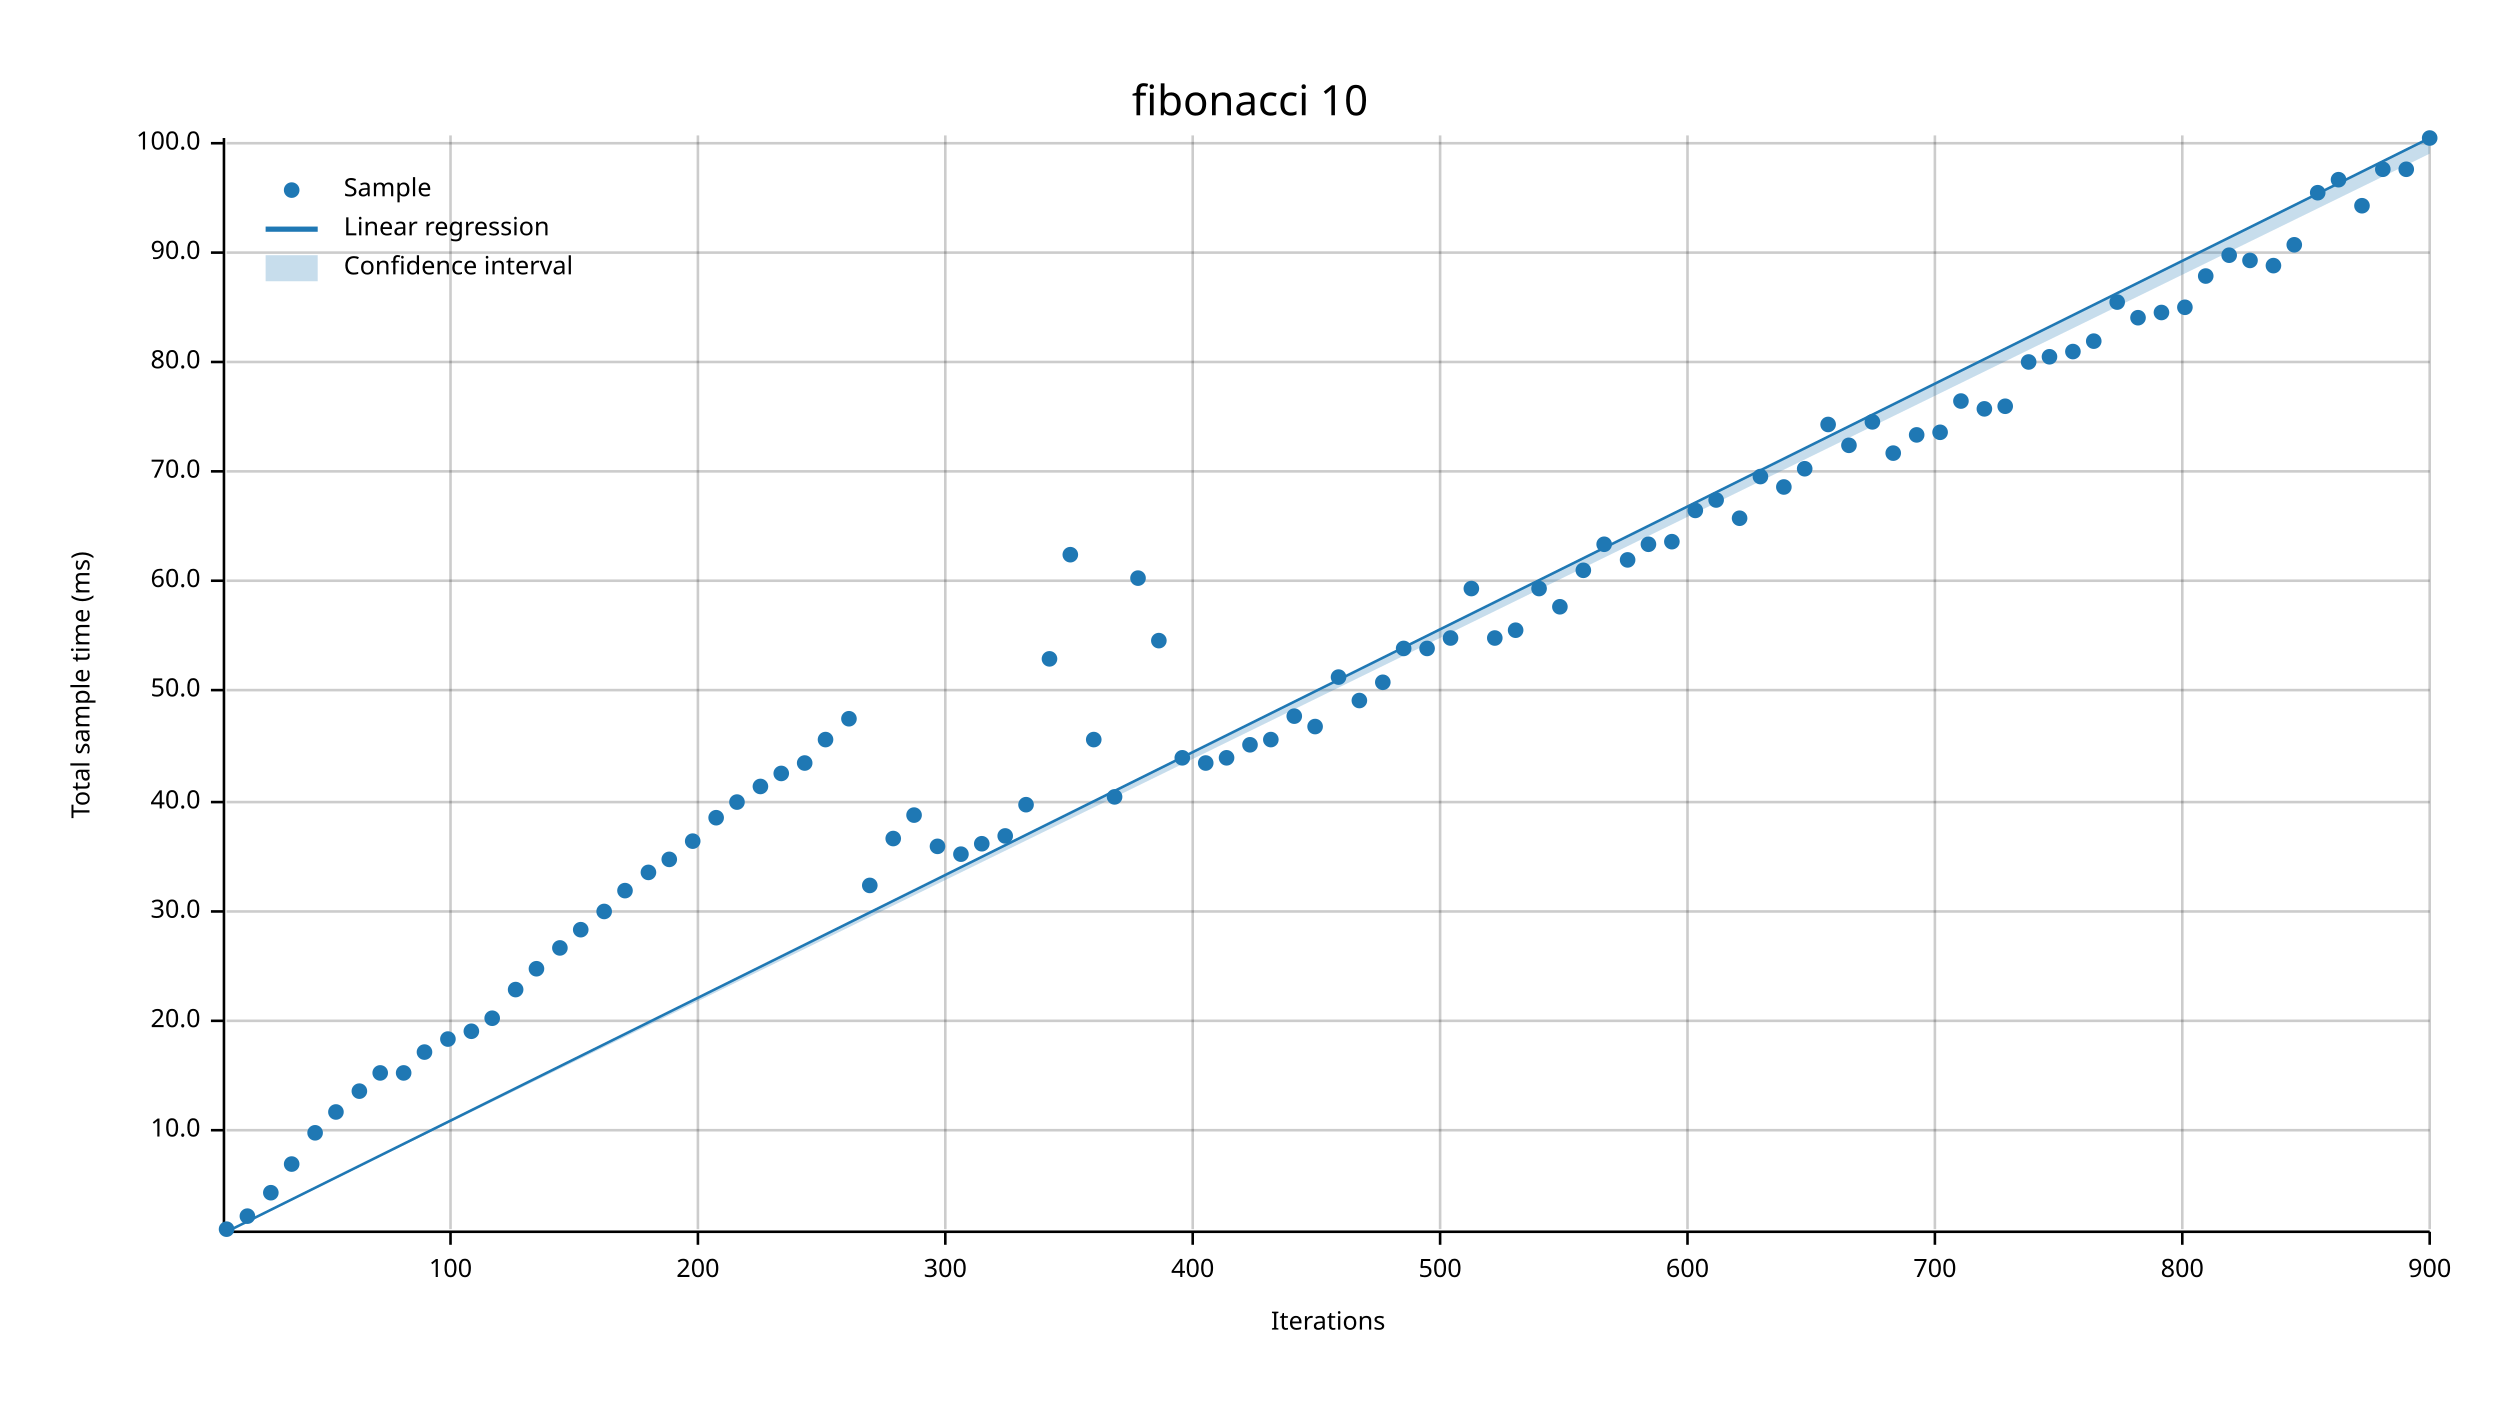
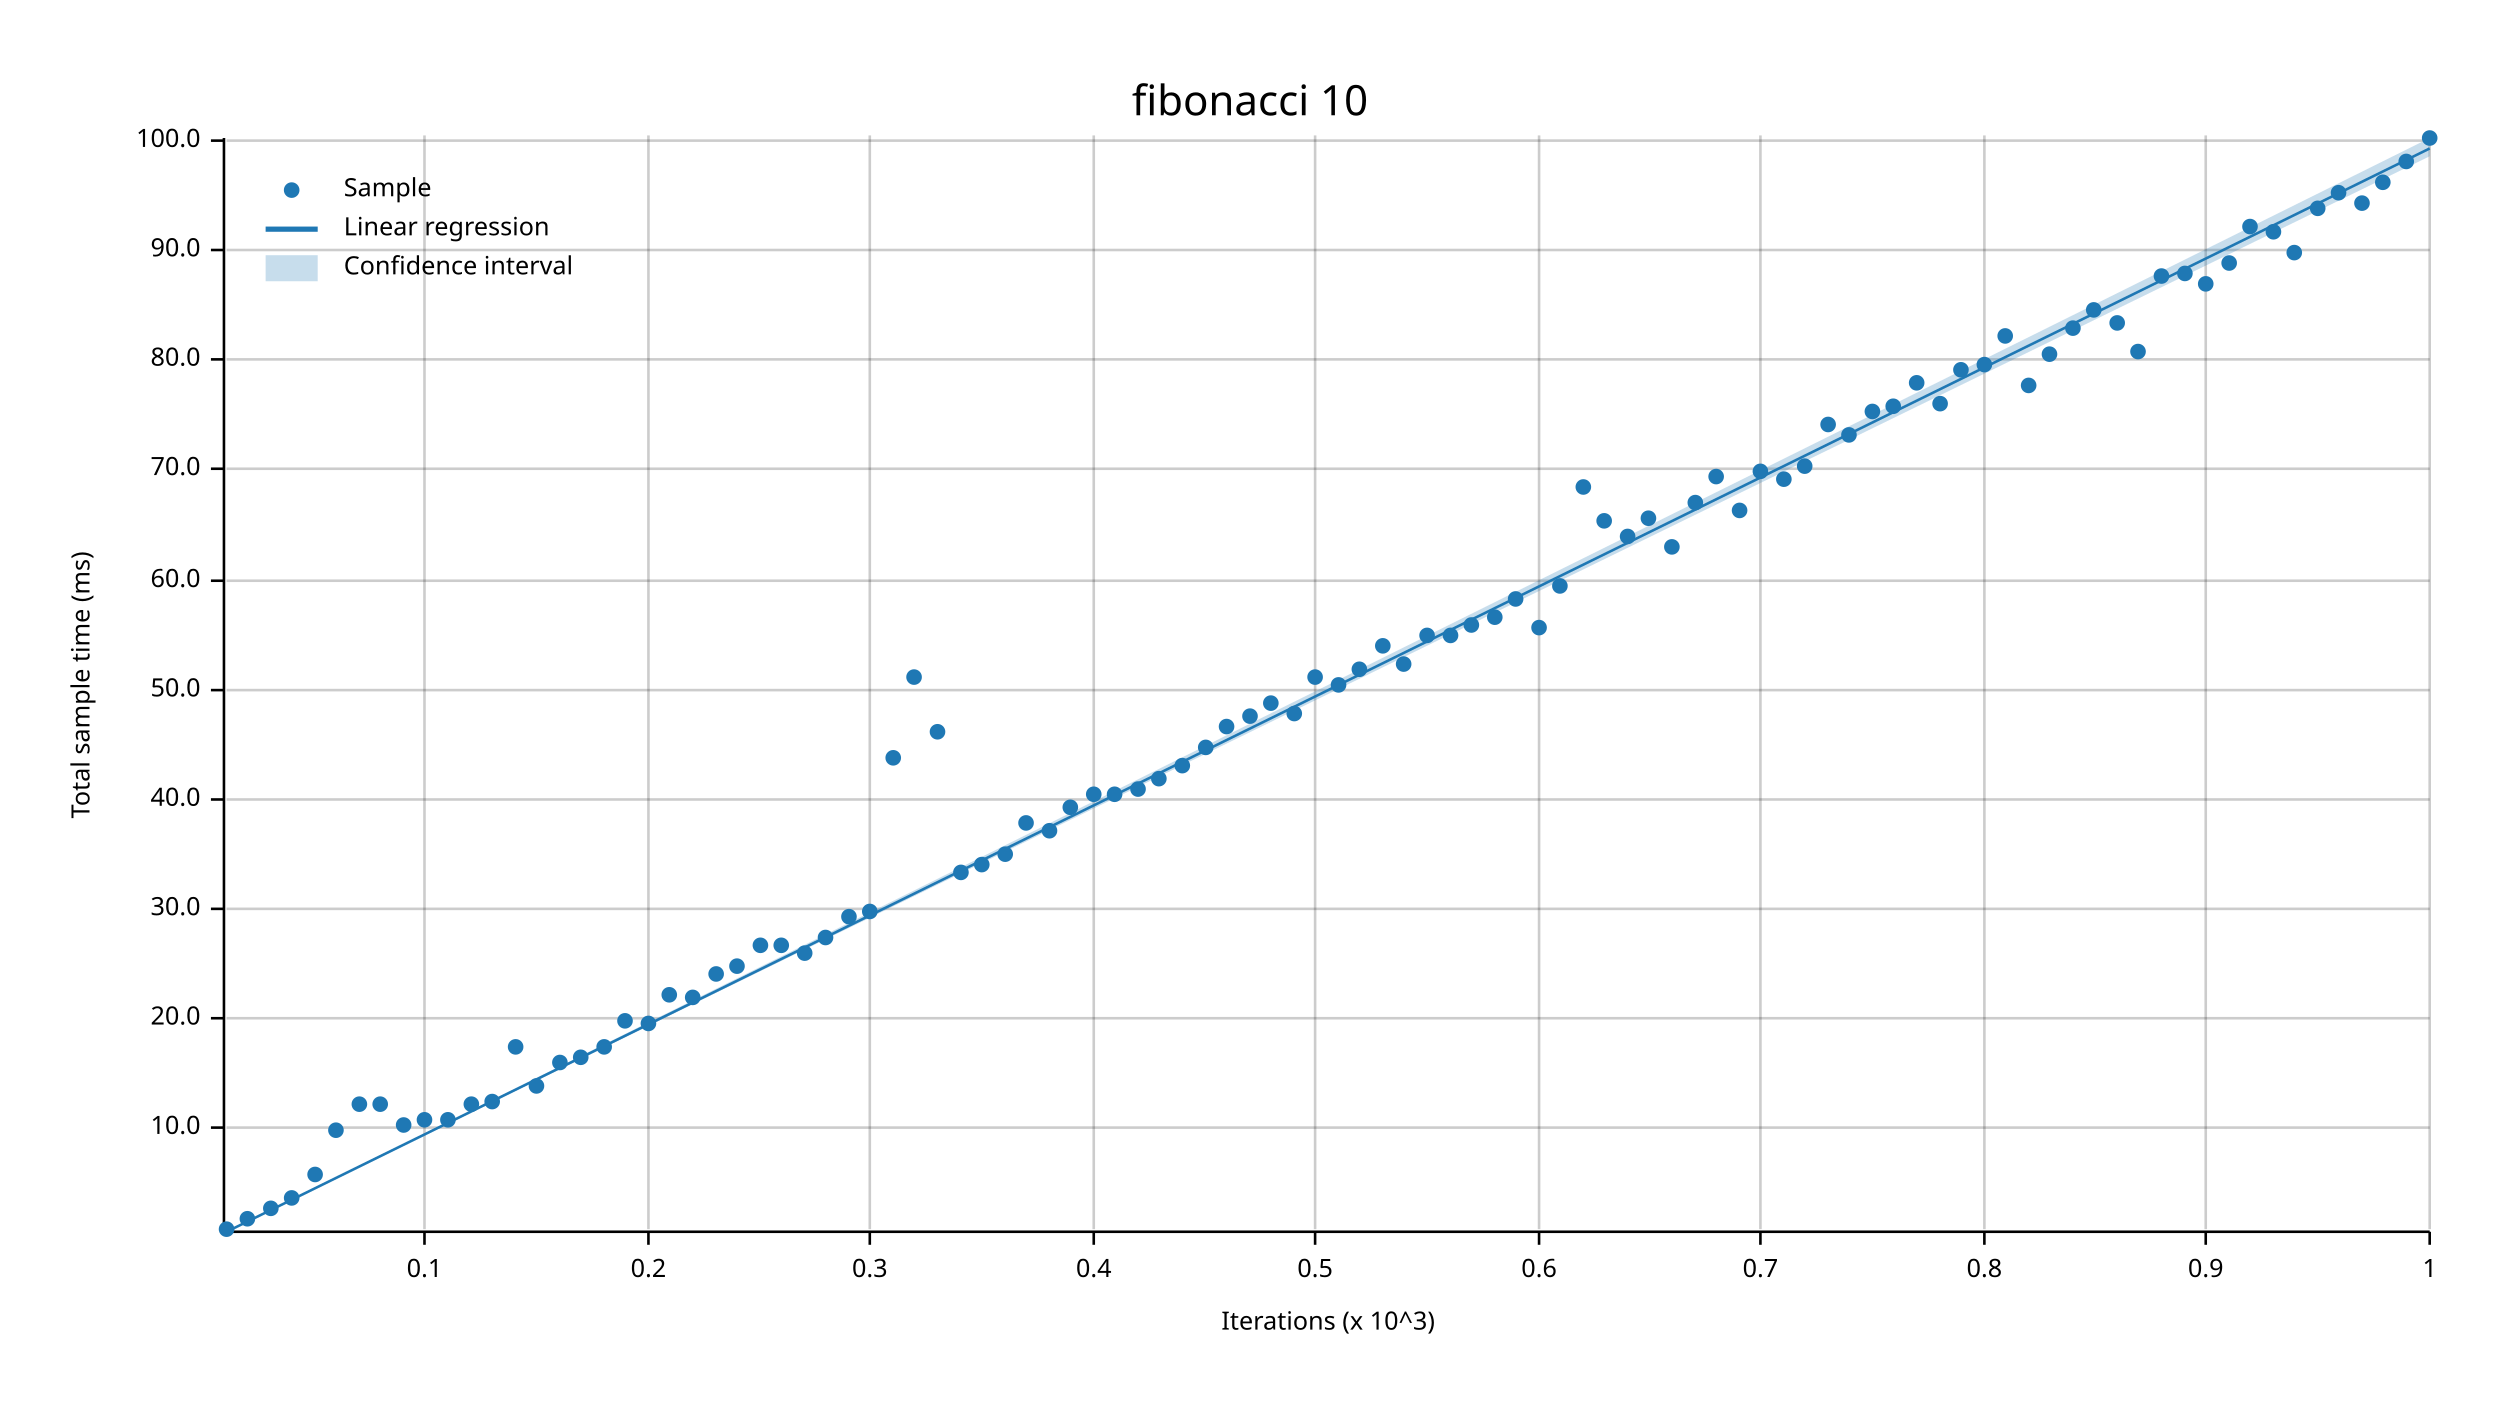
<svg xmlns="http://www.w3.org/2000/svg" width="960" height="540">
  <text x="480" y="32" dy="0.76em" text-anchor="middle" font-family="sans-serif" font-size="16.129" opacity="1" fill="#000000">
fibonacci 10
</text>
  <text x="27" y="263" dy="0.76em" text-anchor="middle" font-family="sans-serif" font-size="9.677" opacity="1" fill="#000000" transform="rotate(270, 27, 263)">
Total sample time (ms)
</text>
  <text x="510" y="513" dy="-0.5ex" text-anchor="middle" font-family="sans-serif" font-size="9.677" opacity="1" fill="#000000">
- Iterations
- </text>
-   <line opacity="0.2" stroke="#000000" stroke-width="1" x1="173" y1="472" x2="173" y2="52" />
-   <line opacity="0.2" stroke="#000000" stroke-width="1" x1="268" y1="472" x2="268" y2="52" />
-   <line opacity="0.2" stroke="#000000" stroke-width="1" x1="363" y1="472" x2="363" y2="52" />
-   <line opacity="0.2" stroke="#000000" stroke-width="1" x1="458" y1="472" x2="458" y2="52" />
-   <line opacity="0.2" stroke="#000000" stroke-width="1" x1="553" y1="472" x2="553" y2="52" />
-   <line opacity="0.2" stroke="#000000" stroke-width="1" x1="648" y1="472" x2="648" y2="52" />
-   <line opacity="0.2" stroke="#000000" stroke-width="1" x1="743" y1="472" x2="743" y2="52" />
-   <line opacity="0.2" stroke="#000000" stroke-width="1" x1="838" y1="472" x2="838" y2="52" />
+ Iterations (x 10^3)
+ </text>
+   <line opacity="0.2" stroke="#000000" stroke-width="1" x1="163" y1="472" x2="163" y2="52" />
+   <line opacity="0.2" stroke="#000000" stroke-width="1" x1="249" y1="472" x2="249" y2="52" />
+   <line opacity="0.2" stroke="#000000" stroke-width="1" x1="334" y1="472" x2="334" y2="52" />
+   <line opacity="0.2" stroke="#000000" stroke-width="1" x1="420" y1="472" x2="420" y2="52" />
+   <line opacity="0.2" stroke="#000000" stroke-width="1" x1="505" y1="472" x2="505" y2="52" />
+   <line opacity="0.2" stroke="#000000" stroke-width="1" x1="591" y1="472" x2="591" y2="52" />
+   <line opacity="0.2" stroke="#000000" stroke-width="1" x1="676" y1="472" x2="676" y2="52" />
+   <line opacity="0.2" stroke="#000000" stroke-width="1" x1="762" y1="472" x2="762" y2="52" />
+   <line opacity="0.2" stroke="#000000" stroke-width="1" x1="847" y1="472" x2="847" y2="52" />
  <line opacity="0.2" stroke="#000000" stroke-width="1" x1="933" y1="472" x2="933" y2="52" />
-   <line opacity="0.2" stroke="#000000" stroke-width="1" x1="87" y1="434" x2="933" y2="434" />
-   <line opacity="0.2" stroke="#000000" stroke-width="1" x1="87" y1="392" x2="933" y2="392" />
-   <line opacity="0.2" stroke="#000000" stroke-width="1" x1="87" y1="350" x2="933" y2="350" />
-   <line opacity="0.2" stroke="#000000" stroke-width="1" x1="87" y1="308" x2="933" y2="308" />
+   <line opacity="0.2" stroke="#000000" stroke-width="1" x1="87" y1="433" x2="933" y2="433" />
+   <line opacity="0.2" stroke="#000000" stroke-width="1" x1="87" y1="391" x2="933" y2="391" />
+   <line opacity="0.2" stroke="#000000" stroke-width="1" x1="87" y1="349" x2="933" y2="349" />
+   <line opacity="0.2" stroke="#000000" stroke-width="1" x1="87" y1="307" x2="933" y2="307" />
  <line opacity="0.2" stroke="#000000" stroke-width="1" x1="87" y1="265" x2="933" y2="265" />
  <line opacity="0.2" stroke="#000000" stroke-width="1" x1="87" y1="223" x2="933" y2="223" />
-   <line opacity="0.2" stroke="#000000" stroke-width="1" x1="87" y1="181" x2="933" y2="181" />
-   <line opacity="0.2" stroke="#000000" stroke-width="1" x1="87" y1="139" x2="933" y2="139" />
-   <line opacity="0.2" stroke="#000000" stroke-width="1" x1="87" y1="97" x2="933" y2="97" />
-   <line opacity="0.2" stroke="#000000" stroke-width="1" x1="87" y1="55" x2="933" y2="55" />
+   <line opacity="0.2" stroke="#000000" stroke-width="1" x1="87" y1="180" x2="933" y2="180" />
+   <line opacity="0.2" stroke="#000000" stroke-width="1" x1="87" y1="138" x2="933" y2="138" />
+   <line opacity="0.2" stroke="#000000" stroke-width="1" x1="87" y1="96" x2="933" y2="96" />
+   <line opacity="0.2" stroke="#000000" stroke-width="1" x1="87" y1="54" x2="933" y2="54" />
  <polyline fill="none" opacity="1" stroke="#000000" stroke-width="1" points="86,53 86,473 " />
-   <text x="77" y="434" dy="0.5ex" text-anchor="end" font-family="sans-serif" font-size="9.677" opacity="1" fill="#000000">
+   <text x="77" y="433" dy="0.5ex" text-anchor="end" font-family="sans-serif" font-size="9.677" opacity="1" fill="#000000">
10.0
</text>
-   <polyline fill="none" opacity="1" stroke="#000000" stroke-width="1" points="81,434 86,434 " />
-   <text x="77" y="392" dy="0.5ex" text-anchor="end" font-family="sans-serif" font-size="9.677" opacity="1" fill="#000000">
+   <polyline fill="none" opacity="1" stroke="#000000" stroke-width="1" points="81,433 86,433 " />
+   <text x="77" y="391" dy="0.5ex" text-anchor="end" font-family="sans-serif" font-size="9.677" opacity="1" fill="#000000">
20.0
</text>
-   <polyline fill="none" opacity="1" stroke="#000000" stroke-width="1" points="81,392 86,392 " />
-   <text x="77" y="350" dy="0.5ex" text-anchor="end" font-family="sans-serif" font-size="9.677" opacity="1" fill="#000000">
+   <polyline fill="none" opacity="1" stroke="#000000" stroke-width="1" points="81,391 86,391 " />
+   <text x="77" y="349" dy="0.5ex" text-anchor="end" font-family="sans-serif" font-size="9.677" opacity="1" fill="#000000">
30.0
</text>
-   <polyline fill="none" opacity="1" stroke="#000000" stroke-width="1" points="81,350 86,350 " />
-   <text x="77" y="308" dy="0.5ex" text-anchor="end" font-family="sans-serif" font-size="9.677" opacity="1" fill="#000000">
+   <polyline fill="none" opacity="1" stroke="#000000" stroke-width="1" points="81,349 86,349 " />
+   <text x="77" y="307" dy="0.5ex" text-anchor="end" font-family="sans-serif" font-size="9.677" opacity="1" fill="#000000">
40.0
</text>
-   <polyline fill="none" opacity="1" stroke="#000000" stroke-width="1" points="81,308 86,308 " />
+   <polyline fill="none" opacity="1" stroke="#000000" stroke-width="1" points="81,307 86,307 " />
  <text x="77" y="265" dy="0.5ex" text-anchor="end" font-family="sans-serif" font-size="9.677" opacity="1" fill="#000000">
50.0
</text>
  <polyline fill="none" opacity="1" stroke="#000000" stroke-width="1" points="81,265 86,265 " />
  <text x="77" y="223" dy="0.5ex" text-anchor="end" font-family="sans-serif" font-size="9.677" opacity="1" fill="#000000">
60.0
</text>
  <polyline fill="none" opacity="1" stroke="#000000" stroke-width="1" points="81,223 86,223 " />
-   <text x="77" y="181" dy="0.5ex" text-anchor="end" font-family="sans-serif" font-size="9.677" opacity="1" fill="#000000">
+   <text x="77" y="180" dy="0.5ex" text-anchor="end" font-family="sans-serif" font-size="9.677" opacity="1" fill="#000000">
70.0
</text>
-   <polyline fill="none" opacity="1" stroke="#000000" stroke-width="1" points="81,181 86,181 " />
-   <text x="77" y="139" dy="0.5ex" text-anchor="end" font-family="sans-serif" font-size="9.677" opacity="1" fill="#000000">
+   <polyline fill="none" opacity="1" stroke="#000000" stroke-width="1" points="81,180 86,180 " />
+   <text x="77" y="138" dy="0.5ex" text-anchor="end" font-family="sans-serif" font-size="9.677" opacity="1" fill="#000000">
80.0
</text>
-   <polyline fill="none" opacity="1" stroke="#000000" stroke-width="1" points="81,139 86,139 " />
-   <text x="77" y="97" dy="0.5ex" text-anchor="end" font-family="sans-serif" font-size="9.677" opacity="1" fill="#000000">
+   <polyline fill="none" opacity="1" stroke="#000000" stroke-width="1" points="81,138 86,138 " />
+   <text x="77" y="96" dy="0.5ex" text-anchor="end" font-family="sans-serif" font-size="9.677" opacity="1" fill="#000000">
90.0
</text>
-   <polyline fill="none" opacity="1" stroke="#000000" stroke-width="1" points="81,97 86,97 " />
-   <text x="77" y="55" dy="0.5ex" text-anchor="end" font-family="sans-serif" font-size="9.677" opacity="1" fill="#000000">
+   <polyline fill="none" opacity="1" stroke="#000000" stroke-width="1" points="81,96 86,96 " />
+   <text x="77" y="54" dy="0.5ex" text-anchor="end" font-family="sans-serif" font-size="9.677" opacity="1" fill="#000000">
100.0
</text>
-   <polyline fill="none" opacity="1" stroke="#000000" stroke-width="1" points="81,55 86,55 " />
+   <polyline fill="none" opacity="1" stroke="#000000" stroke-width="1" points="81,54 86,54 " />
  <polyline fill="none" opacity="1" stroke="#000000" stroke-width="1" points="87,473 933,473 " />
-   <text x="173" y="483" dy="0.76em" text-anchor="middle" font-family="sans-serif" font-size="9.677" opacity="1" fill="#000000">
- 100
- </text>
-   <polyline fill="none" opacity="1" stroke="#000000" stroke-width="1" points="173,473 173,478 " />
-   <text x="268" y="483" dy="0.76em" text-anchor="middle" font-family="sans-serif" font-size="9.677" opacity="1" fill="#000000">
- 200
- </text>
-   <polyline fill="none" opacity="1" stroke="#000000" stroke-width="1" points="268,473 268,478 " />
-   <text x="363" y="483" dy="0.76em" text-anchor="middle" font-family="sans-serif" font-size="9.677" opacity="1" fill="#000000">
- 300
- </text>
-   <polyline fill="none" opacity="1" stroke="#000000" stroke-width="1" points="363,473 363,478 " />
-   <text x="458" y="483" dy="0.76em" text-anchor="middle" font-family="sans-serif" font-size="9.677" opacity="1" fill="#000000">
- 400
- </text>
-   <polyline fill="none" opacity="1" stroke="#000000" stroke-width="1" points="458,473 458,478 " />
-   <text x="553" y="483" dy="0.76em" text-anchor="middle" font-family="sans-serif" font-size="9.677" opacity="1" fill="#000000">
- 500
- </text>
-   <polyline fill="none" opacity="1" stroke="#000000" stroke-width="1" points="553,473 553,478 " />
-   <text x="648" y="483" dy="0.76em" text-anchor="middle" font-family="sans-serif" font-size="9.677" opacity="1" fill="#000000">
- 600
- </text>
-   <polyline fill="none" opacity="1" stroke="#000000" stroke-width="1" points="648,473 648,478 " />
-   <text x="743" y="483" dy="0.76em" text-anchor="middle" font-family="sans-serif" font-size="9.677" opacity="1" fill="#000000">
- 700
- </text>
-   <polyline fill="none" opacity="1" stroke="#000000" stroke-width="1" points="743,473 743,478 " />
-   <text x="838" y="483" dy="0.76em" text-anchor="middle" font-family="sans-serif" font-size="9.677" opacity="1" fill="#000000">
- 800
- </text>
-   <polyline fill="none" opacity="1" stroke="#000000" stroke-width="1" points="838,473 838,478 " />
+   <text x="163" y="483" dy="0.76em" text-anchor="middle" font-family="sans-serif" font-size="9.677" opacity="1" fill="#000000">
+ 0.1
+ </text>
+   <polyline fill="none" opacity="1" stroke="#000000" stroke-width="1" points="163,473 163,478 " />
+   <text x="249" y="483" dy="0.76em" text-anchor="middle" font-family="sans-serif" font-size="9.677" opacity="1" fill="#000000">
+ 0.2
+ </text>
+   <polyline fill="none" opacity="1" stroke="#000000" stroke-width="1" points="249,473 249,478 " />
+   <text x="334" y="483" dy="0.76em" text-anchor="middle" font-family="sans-serif" font-size="9.677" opacity="1" fill="#000000">
+ 0.3
+ </text>
+   <polyline fill="none" opacity="1" stroke="#000000" stroke-width="1" points="334,473 334,478 " />
+   <text x="420" y="483" dy="0.76em" text-anchor="middle" font-family="sans-serif" font-size="9.677" opacity="1" fill="#000000">
+ 0.4
+ </text>
+   <polyline fill="none" opacity="1" stroke="#000000" stroke-width="1" points="420,473 420,478 " />
+   <text x="505" y="483" dy="0.76em" text-anchor="middle" font-family="sans-serif" font-size="9.677" opacity="1" fill="#000000">
+ 0.5
+ </text>
+   <polyline fill="none" opacity="1" stroke="#000000" stroke-width="1" points="505,473 505,478 " />
+   <text x="591" y="483" dy="0.76em" text-anchor="middle" font-family="sans-serif" font-size="9.677" opacity="1" fill="#000000">
+ 0.6
+ </text>
+   <polyline fill="none" opacity="1" stroke="#000000" stroke-width="1" points="591,473 591,478 " />
+   <text x="676" y="483" dy="0.76em" text-anchor="middle" font-family="sans-serif" font-size="9.677" opacity="1" fill="#000000">
+ 0.7
+ </text>
+   <polyline fill="none" opacity="1" stroke="#000000" stroke-width="1" points="676,473 676,478 " />
+   <text x="762" y="483" dy="0.76em" text-anchor="middle" font-family="sans-serif" font-size="9.677" opacity="1" fill="#000000">
+ 0.8
+ </text>
+   <polyline fill="none" opacity="1" stroke="#000000" stroke-width="1" points="762,473 762,478 " />
+   <text x="847" y="483" dy="0.76em" text-anchor="middle" font-family="sans-serif" font-size="9.677" opacity="1" fill="#000000">
+ 0.9
+ </text>
+   <polyline fill="none" opacity="1" stroke="#000000" stroke-width="1" points="847,473 847,478 " />
  <text x="933" y="483" dy="0.76em" text-anchor="middle" font-family="sans-serif" font-size="9.677" opacity="1" fill="#000000">
- 900
+ 1
</text>
  <polyline fill="none" opacity="1" stroke="#000000" stroke-width="1" points="933,473 933,478 " />
  <circle cx="87" cy="472" r="3" opacity="1" fill="#1F78B4" stroke="none" />
-   <circle cx="95" cy="467" r="3" opacity="1" fill="#1F78B4" stroke="none" />
-   <circle cx="104" cy="458" r="3" opacity="1" fill="#1F78B4" stroke="none" />
-   <circle cx="112" cy="447" r="3" opacity="1" fill="#1F78B4" stroke="none" />
-   <circle cx="121" cy="435" r="3" opacity="1" fill="#1F78B4" stroke="none" />
-   <circle cx="129" cy="427" r="3" opacity="1" fill="#1F78B4" stroke="none" />
-   <circle cx="138" cy="419" r="3" opacity="1" fill="#1F78B4" stroke="none" />
-   <circle cx="146" cy="412" r="3" opacity="1" fill="#1F78B4" stroke="none" />
-   <circle cx="155" cy="412" r="3" opacity="1" fill="#1F78B4" stroke="none" />
-   <circle cx="163" cy="404" r="3" opacity="1" fill="#1F78B4" stroke="none" />
-   <circle cx="172" cy="399" r="3" opacity="1" fill="#1F78B4" stroke="none" />
-   <circle cx="181" cy="396" r="3" opacity="1" fill="#1F78B4" stroke="none" />
-   <circle cx="189" cy="391" r="3" opacity="1" fill="#1F78B4" stroke="none" />
-   <circle cx="198" cy="380" r="3" opacity="1" fill="#1F78B4" stroke="none" />
-   <circle cx="206" cy="372" r="3" opacity="1" fill="#1F78B4" stroke="none" />
-   <circle cx="215" cy="364" r="3" opacity="1" fill="#1F78B4" stroke="none" />
-   <circle cx="223" cy="357" r="3" opacity="1" fill="#1F78B4" stroke="none" />
-   <circle cx="232" cy="350" r="3" opacity="1" fill="#1F78B4" stroke="none" />
-   <circle cx="240" cy="342" r="3" opacity="1" fill="#1F78B4" stroke="none" />
-   <circle cx="249" cy="335" r="3" opacity="1" fill="#1F78B4" stroke="none" />
-   <circle cx="257" cy="330" r="3" opacity="1" fill="#1F78B4" stroke="none" />
-   <circle cx="266" cy="323" r="3" opacity="1" fill="#1F78B4" stroke="none" />
-   <circle cx="275" cy="314" r="3" opacity="1" fill="#1F78B4" stroke="none" />
-   <circle cx="283" cy="308" r="3" opacity="1" fill="#1F78B4" stroke="none" />
-   <circle cx="292" cy="302" r="3" opacity="1" fill="#1F78B4" stroke="none" />
-   <circle cx="300" cy="297" r="3" opacity="1" fill="#1F78B4" stroke="none" />
-   <circle cx="309" cy="293" r="3" opacity="1" fill="#1F78B4" stroke="none" />
-   <circle cx="317" cy="284" r="3" opacity="1" fill="#1F78B4" stroke="none" />
-   <circle cx="326" cy="276" r="3" opacity="1" fill="#1F78B4" stroke="none" />
-   <circle cx="334" cy="340" r="3" opacity="1" fill="#1F78B4" stroke="none" />
-   <circle cx="343" cy="322" r="3" opacity="1" fill="#1F78B4" stroke="none" />
-   <circle cx="351" cy="313" r="3" opacity="1" fill="#1F78B4" stroke="none" />
-   <circle cx="360" cy="325" r="3" opacity="1" fill="#1F78B4" stroke="none" />
-   <circle cx="369" cy="328" r="3" opacity="1" fill="#1F78B4" stroke="none" />
-   <circle cx="377" cy="324" r="3" opacity="1" fill="#1F78B4" stroke="none" />
-   <circle cx="386" cy="321" r="3" opacity="1" fill="#1F78B4" stroke="none" />
-   <circle cx="394" cy="309" r="3" opacity="1" fill="#1F78B4" stroke="none" />
-   <circle cx="403" cy="253" r="3" opacity="1" fill="#1F78B4" stroke="none" />
-   <circle cx="411" cy="213" r="3" opacity="1" fill="#1F78B4" stroke="none" />
-   <circle cx="420" cy="284" r="3" opacity="1" fill="#1F78B4" stroke="none" />
-   <circle cx="428" cy="306" r="3" opacity="1" fill="#1F78B4" stroke="none" />
-   <circle cx="437" cy="222" r="3" opacity="1" fill="#1F78B4" stroke="none" />
-   <circle cx="445" cy="246" r="3" opacity="1" fill="#1F78B4" stroke="none" />
-   <circle cx="454" cy="291" r="3" opacity="1" fill="#1F78B4" stroke="none" />
-   <circle cx="463" cy="293" r="3" opacity="1" fill="#1F78B4" stroke="none" />
-   <circle cx="471" cy="291" r="3" opacity="1" fill="#1F78B4" stroke="none" />
-   <circle cx="480" cy="286" r="3" opacity="1" fill="#1F78B4" stroke="none" />
-   <circle cx="488" cy="284" r="3" opacity="1" fill="#1F78B4" stroke="none" />
-   <circle cx="497" cy="275" r="3" opacity="1" fill="#1F78B4" stroke="none" />
-   <circle cx="505" cy="279" r="3" opacity="1" fill="#1F78B4" stroke="none" />
-   <circle cx="514" cy="260" r="3" opacity="1" fill="#1F78B4" stroke="none" />
-   <circle cx="522" cy="269" r="3" opacity="1" fill="#1F78B4" stroke="none" />
-   <circle cx="531" cy="262" r="3" opacity="1" fill="#1F78B4" stroke="none" />
-   <circle cx="539" cy="249" r="3" opacity="1" fill="#1F78B4" stroke="none" />
-   <circle cx="548" cy="249" r="3" opacity="1" fill="#1F78B4" stroke="none" />
-   <circle cx="557" cy="245" r="3" opacity="1" fill="#1F78B4" stroke="none" />
-   <circle cx="565" cy="226" r="3" opacity="1" fill="#1F78B4" stroke="none" />
-   <circle cx="574" cy="245" r="3" opacity="1" fill="#1F78B4" stroke="none" />
-   <circle cx="582" cy="242" r="3" opacity="1" fill="#1F78B4" stroke="none" />
-   <circle cx="591" cy="226" r="3" opacity="1" fill="#1F78B4" stroke="none" />
-   <circle cx="599" cy="233" r="3" opacity="1" fill="#1F78B4" stroke="none" />
-   <circle cx="608" cy="219" r="3" opacity="1" fill="#1F78B4" stroke="none" />
-   <circle cx="616" cy="209" r="3" opacity="1" fill="#1F78B4" stroke="none" />
-   <circle cx="625" cy="215" r="3" opacity="1" fill="#1F78B4" stroke="none" />
-   <circle cx="633" cy="209" r="3" opacity="1" fill="#1F78B4" stroke="none" />
-   <circle cx="642" cy="208" r="3" opacity="1" fill="#1F78B4" stroke="none" />
-   <circle cx="651" cy="196" r="3" opacity="1" fill="#1F78B4" stroke="none" />
-   <circle cx="659" cy="192" r="3" opacity="1" fill="#1F78B4" stroke="none" />
-   <circle cx="668" cy="199" r="3" opacity="1" fill="#1F78B4" stroke="none" />
-   <circle cx="676" cy="183" r="3" opacity="1" fill="#1F78B4" stroke="none" />
-   <circle cx="685" cy="187" r="3" opacity="1" fill="#1F78B4" stroke="none" />
-   <circle cx="693" cy="180" r="3" opacity="1" fill="#1F78B4" stroke="none" />
+   <circle cx="95" cy="468" r="3" opacity="1" fill="#1F78B4" stroke="none" />
+   <circle cx="104" cy="464" r="3" opacity="1" fill="#1F78B4" stroke="none" />
+   <circle cx="112" cy="460" r="3" opacity="1" fill="#1F78B4" stroke="none" />
+   <circle cx="121" cy="451" r="3" opacity="1" fill="#1F78B4" stroke="none" />
+   <circle cx="129" cy="434" r="3" opacity="1" fill="#1F78B4" stroke="none" />
+   <circle cx="138" cy="424" r="3" opacity="1" fill="#1F78B4" stroke="none" />
+   <circle cx="146" cy="424" r="3" opacity="1" fill="#1F78B4" stroke="none" />
+   <circle cx="155" cy="432" r="3" opacity="1" fill="#1F78B4" stroke="none" />
+   <circle cx="163" cy="430" r="3" opacity="1" fill="#1F78B4" stroke="none" />
+   <circle cx="172" cy="430" r="3" opacity="1" fill="#1F78B4" stroke="none" />
+   <circle cx="181" cy="424" r="3" opacity="1" fill="#1F78B4" stroke="none" />
+   <circle cx="189" cy="423" r="3" opacity="1" fill="#1F78B4" stroke="none" />
+   <circle cx="198" cy="402" r="3" opacity="1" fill="#1F78B4" stroke="none" />
+   <circle cx="206" cy="417" r="3" opacity="1" fill="#1F78B4" stroke="none" />
+   <circle cx="215" cy="408" r="3" opacity="1" fill="#1F78B4" stroke="none" />
+   <circle cx="223" cy="406" r="3" opacity="1" fill="#1F78B4" stroke="none" />
+   <circle cx="232" cy="402" r="3" opacity="1" fill="#1F78B4" stroke="none" />
+   <circle cx="240" cy="392" r="3" opacity="1" fill="#1F78B4" stroke="none" />
+   <circle cx="249" cy="393" r="3" opacity="1" fill="#1F78B4" stroke="none" />
+   <circle cx="257" cy="382" r="3" opacity="1" fill="#1F78B4" stroke="none" />
+   <circle cx="266" cy="383" r="3" opacity="1" fill="#1F78B4" stroke="none" />
+   <circle cx="275" cy="374" r="3" opacity="1" fill="#1F78B4" stroke="none" />
+   <circle cx="283" cy="371" r="3" opacity="1" fill="#1F78B4" stroke="none" />
+   <circle cx="292" cy="363" r="3" opacity="1" fill="#1F78B4" stroke="none" />
+   <circle cx="300" cy="363" r="3" opacity="1" fill="#1F78B4" stroke="none" />
+   <circle cx="309" cy="366" r="3" opacity="1" fill="#1F78B4" stroke="none" />
+   <circle cx="317" cy="360" r="3" opacity="1" fill="#1F78B4" stroke="none" />
+   <circle cx="326" cy="352" r="3" opacity="1" fill="#1F78B4" stroke="none" />
+   <circle cx="334" cy="350" r="3" opacity="1" fill="#1F78B4" stroke="none" />
+   <circle cx="343" cy="291" r="3" opacity="1" fill="#1F78B4" stroke="none" />
+   <circle cx="351" cy="260" r="3" opacity="1" fill="#1F78B4" stroke="none" />
+   <circle cx="360" cy="281" r="3" opacity="1" fill="#1F78B4" stroke="none" />
+   <circle cx="369" cy="335" r="3" opacity="1" fill="#1F78B4" stroke="none" />
+   <circle cx="377" cy="332" r="3" opacity="1" fill="#1F78B4" stroke="none" />
+   <circle cx="386" cy="328" r="3" opacity="1" fill="#1F78B4" stroke="none" />
+   <circle cx="394" cy="316" r="3" opacity="1" fill="#1F78B4" stroke="none" />
+   <circle cx="403" cy="319" r="3" opacity="1" fill="#1F78B4" stroke="none" />
+   <circle cx="411" cy="310" r="3" opacity="1" fill="#1F78B4" stroke="none" />
+   <circle cx="420" cy="305" r="3" opacity="1" fill="#1F78B4" stroke="none" />
+   <circle cx="428" cy="305" r="3" opacity="1" fill="#1F78B4" stroke="none" />
+   <circle cx="437" cy="303" r="3" opacity="1" fill="#1F78B4" stroke="none" />
+   <circle cx="445" cy="299" r="3" opacity="1" fill="#1F78B4" stroke="none" />
+   <circle cx="454" cy="294" r="3" opacity="1" fill="#1F78B4" stroke="none" />
+   <circle cx="463" cy="287" r="3" opacity="1" fill="#1F78B4" stroke="none" />
+   <circle cx="471" cy="279" r="3" opacity="1" fill="#1F78B4" stroke="none" />
+   <circle cx="480" cy="275" r="3" opacity="1" fill="#1F78B4" stroke="none" />
+   <circle cx="488" cy="270" r="3" opacity="1" fill="#1F78B4" stroke="none" />
+   <circle cx="497" cy="274" r="3" opacity="1" fill="#1F78B4" stroke="none" />
+   <circle cx="505" cy="260" r="3" opacity="1" fill="#1F78B4" stroke="none" />
+   <circle cx="514" cy="263" r="3" opacity="1" fill="#1F78B4" stroke="none" />
+   <circle cx="522" cy="257" r="3" opacity="1" fill="#1F78B4" stroke="none" />
+   <circle cx="531" cy="248" r="3" opacity="1" fill="#1F78B4" stroke="none" />
+   <circle cx="539" cy="255" r="3" opacity="1" fill="#1F78B4" stroke="none" />
+   <circle cx="548" cy="244" r="3" opacity="1" fill="#1F78B4" stroke="none" />
+   <circle cx="557" cy="244" r="3" opacity="1" fill="#1F78B4" stroke="none" />
+   <circle cx="565" cy="240" r="3" opacity="1" fill="#1F78B4" stroke="none" />
+   <circle cx="574" cy="237" r="3" opacity="1" fill="#1F78B4" stroke="none" />
+   <circle cx="582" cy="230" r="3" opacity="1" fill="#1F78B4" stroke="none" />
+   <circle cx="591" cy="241" r="3" opacity="1" fill="#1F78B4" stroke="none" />
+   <circle cx="599" cy="225" r="3" opacity="1" fill="#1F78B4" stroke="none" />
+   <circle cx="608" cy="187" r="3" opacity="1" fill="#1F78B4" stroke="none" />
+   <circle cx="616" cy="200" r="3" opacity="1" fill="#1F78B4" stroke="none" />
+   <circle cx="625" cy="206" r="3" opacity="1" fill="#1F78B4" stroke="none" />
+   <circle cx="633" cy="199" r="3" opacity="1" fill="#1F78B4" stroke="none" />
+   <circle cx="642" cy="210" r="3" opacity="1" fill="#1F78B4" stroke="none" />
+   <circle cx="651" cy="193" r="3" opacity="1" fill="#1F78B4" stroke="none" />
+   <circle cx="659" cy="183" r="3" opacity="1" fill="#1F78B4" stroke="none" />
+   <circle cx="668" cy="196" r="3" opacity="1" fill="#1F78B4" stroke="none" />
+   <circle cx="676" cy="181" r="3" opacity="1" fill="#1F78B4" stroke="none" />
+   <circle cx="685" cy="184" r="3" opacity="1" fill="#1F78B4" stroke="none" />
+   <circle cx="693" cy="179" r="3" opacity="1" fill="#1F78B4" stroke="none" />
  <circle cx="702" cy="163" r="3" opacity="1" fill="#1F78B4" stroke="none" />
-   <circle cx="710" cy="171" r="3" opacity="1" fill="#1F78B4" stroke="none" />
-   <circle cx="719" cy="162" r="3" opacity="1" fill="#1F78B4" stroke="none" />
-   <circle cx="727" cy="174" r="3" opacity="1" fill="#1F78B4" stroke="none" />
-   <circle cx="736" cy="167" r="3" opacity="1" fill="#1F78B4" stroke="none" />
-   <circle cx="745" cy="166" r="3" opacity="1" fill="#1F78B4" stroke="none" />
-   <circle cx="753" cy="154" r="3" opacity="1" fill="#1F78B4" stroke="none" />
-   <circle cx="762" cy="157" r="3" opacity="1" fill="#1F78B4" stroke="none" />
-   <circle cx="770" cy="156" r="3" opacity="1" fill="#1F78B4" stroke="none" />
-   <circle cx="779" cy="139" r="3" opacity="1" fill="#1F78B4" stroke="none" />
-   <circle cx="787" cy="137" r="3" opacity="1" fill="#1F78B4" stroke="none" />
-   <circle cx="796" cy="135" r="3" opacity="1" fill="#1F78B4" stroke="none" />
-   <circle cx="804" cy="131" r="3" opacity="1" fill="#1F78B4" stroke="none" />
-   <circle cx="813" cy="116" r="3" opacity="1" fill="#1F78B4" stroke="none" />
-   <circle cx="821" cy="122" r="3" opacity="1" fill="#1F78B4" stroke="none" />
-   <circle cx="830" cy="120" r="3" opacity="1" fill="#1F78B4" stroke="none" />
-   <circle cx="839" cy="118" r="3" opacity="1" fill="#1F78B4" stroke="none" />
-   <circle cx="847" cy="106" r="3" opacity="1" fill="#1F78B4" stroke="none" />
-   <circle cx="856" cy="98" r="3" opacity="1" fill="#1F78B4" stroke="none" />
-   <circle cx="864" cy="100" r="3" opacity="1" fill="#1F78B4" stroke="none" />
-   <circle cx="873" cy="102" r="3" opacity="1" fill="#1F78B4" stroke="none" />
-   <circle cx="881" cy="94" r="3" opacity="1" fill="#1F78B4" stroke="none" />
-   <circle cx="890" cy="74" r="3" opacity="1" fill="#1F78B4" stroke="none" />
-   <circle cx="898" cy="69" r="3" opacity="1" fill="#1F78B4" stroke="none" />
-   <circle cx="907" cy="79" r="3" opacity="1" fill="#1F78B4" stroke="none" />
-   <circle cx="915" cy="65" r="3" opacity="1" fill="#1F78B4" stroke="none" />
-   <circle cx="924" cy="65" r="3" opacity="1" fill="#1F78B4" stroke="none" />
+   <circle cx="710" cy="167" r="3" opacity="1" fill="#1F78B4" stroke="none" />
+   <circle cx="719" cy="158" r="3" opacity="1" fill="#1F78B4" stroke="none" />
+   <circle cx="727" cy="156" r="3" opacity="1" fill="#1F78B4" stroke="none" />
+   <circle cx="736" cy="147" r="3" opacity="1" fill="#1F78B4" stroke="none" />
+   <circle cx="745" cy="155" r="3" opacity="1" fill="#1F78B4" stroke="none" />
+   <circle cx="753" cy="142" r="3" opacity="1" fill="#1F78B4" stroke="none" />
+   <circle cx="762" cy="140" r="3" opacity="1" fill="#1F78B4" stroke="none" />
+   <circle cx="770" cy="129" r="3" opacity="1" fill="#1F78B4" stroke="none" />
+   <circle cx="779" cy="148" r="3" opacity="1" fill="#1F78B4" stroke="none" />
+   <circle cx="787" cy="136" r="3" opacity="1" fill="#1F78B4" stroke="none" />
+   <circle cx="796" cy="126" r="3" opacity="1" fill="#1F78B4" stroke="none" />
+   <circle cx="804" cy="119" r="3" opacity="1" fill="#1F78B4" stroke="none" />
+   <circle cx="813" cy="124" r="3" opacity="1" fill="#1F78B4" stroke="none" />
+   <circle cx="821" cy="135" r="3" opacity="1" fill="#1F78B4" stroke="none" />
+   <circle cx="830" cy="106" r="3" opacity="1" fill="#1F78B4" stroke="none" />
+   <circle cx="839" cy="105" r="3" opacity="1" fill="#1F78B4" stroke="none" />
+   <circle cx="847" cy="109" r="3" opacity="1" fill="#1F78B4" stroke="none" />
+   <circle cx="856" cy="101" r="3" opacity="1" fill="#1F78B4" stroke="none" />
+   <circle cx="864" cy="87" r="3" opacity="1" fill="#1F78B4" stroke="none" />
+   <circle cx="873" cy="89" r="3" opacity="1" fill="#1F78B4" stroke="none" />
+   <circle cx="881" cy="97" r="3" opacity="1" fill="#1F78B4" stroke="none" />
+   <circle cx="890" cy="80" r="3" opacity="1" fill="#1F78B4" stroke="none" />
+   <circle cx="898" cy="74" r="3" opacity="1" fill="#1F78B4" stroke="none" />
+   <circle cx="907" cy="78" r="3" opacity="1" fill="#1F78B4" stroke="none" />
+   <circle cx="915" cy="70" r="3" opacity="1" fill="#1F78B4" stroke="none" />
+   <circle cx="924" cy="62" r="3" opacity="1" fill="#1F78B4" stroke="none" />
  <circle cx="933" cy="53" r="3" opacity="1" fill="#1F78B4" stroke="none" />
-   <polyline fill="none" opacity="1" stroke="#1F78B4" stroke-width="1" points="87,473 933,53 " />
-   <polygon opacity="0.25" fill="#1F78B4" points="87,473 933,59 933,53 " />
+   <polyline fill="none" opacity="1" stroke="#1F78B4" stroke-width="1" points="87,473 933,57 " />
+   <polygon opacity="0.25" fill="#1F78B4" points="87,473 933,60 933,53 " />
  <text x="132" y="68" dy="0.76em" text-anchor="start" font-family="sans-serif" font-size="9.677" opacity="1" fill="#000000">
Sample
</text>
  <text x="132" y="83" dy="0.76em" text-anchor="start" font-family="sans-serif" font-size="9.677" opacity="1" fill="#000000">
Linear regression
</text>
  <text x="132" y="98" dy="0.76em" text-anchor="start" font-family="sans-serif" font-size="9.677" opacity="1" fill="#000000">
Confidence interval
</text>
  <circle cx="112" cy="73" r="3" opacity="1" fill="#1F78B4" stroke="none" />
  <polyline fill="none" opacity="1" stroke="#1F78B4" stroke-width="2" points="102,88 122,88 " />
  <rect x="102" y="98" width="20" height="10" opacity="0.25" fill="#1F78B4" stroke="none" />
</svg>
